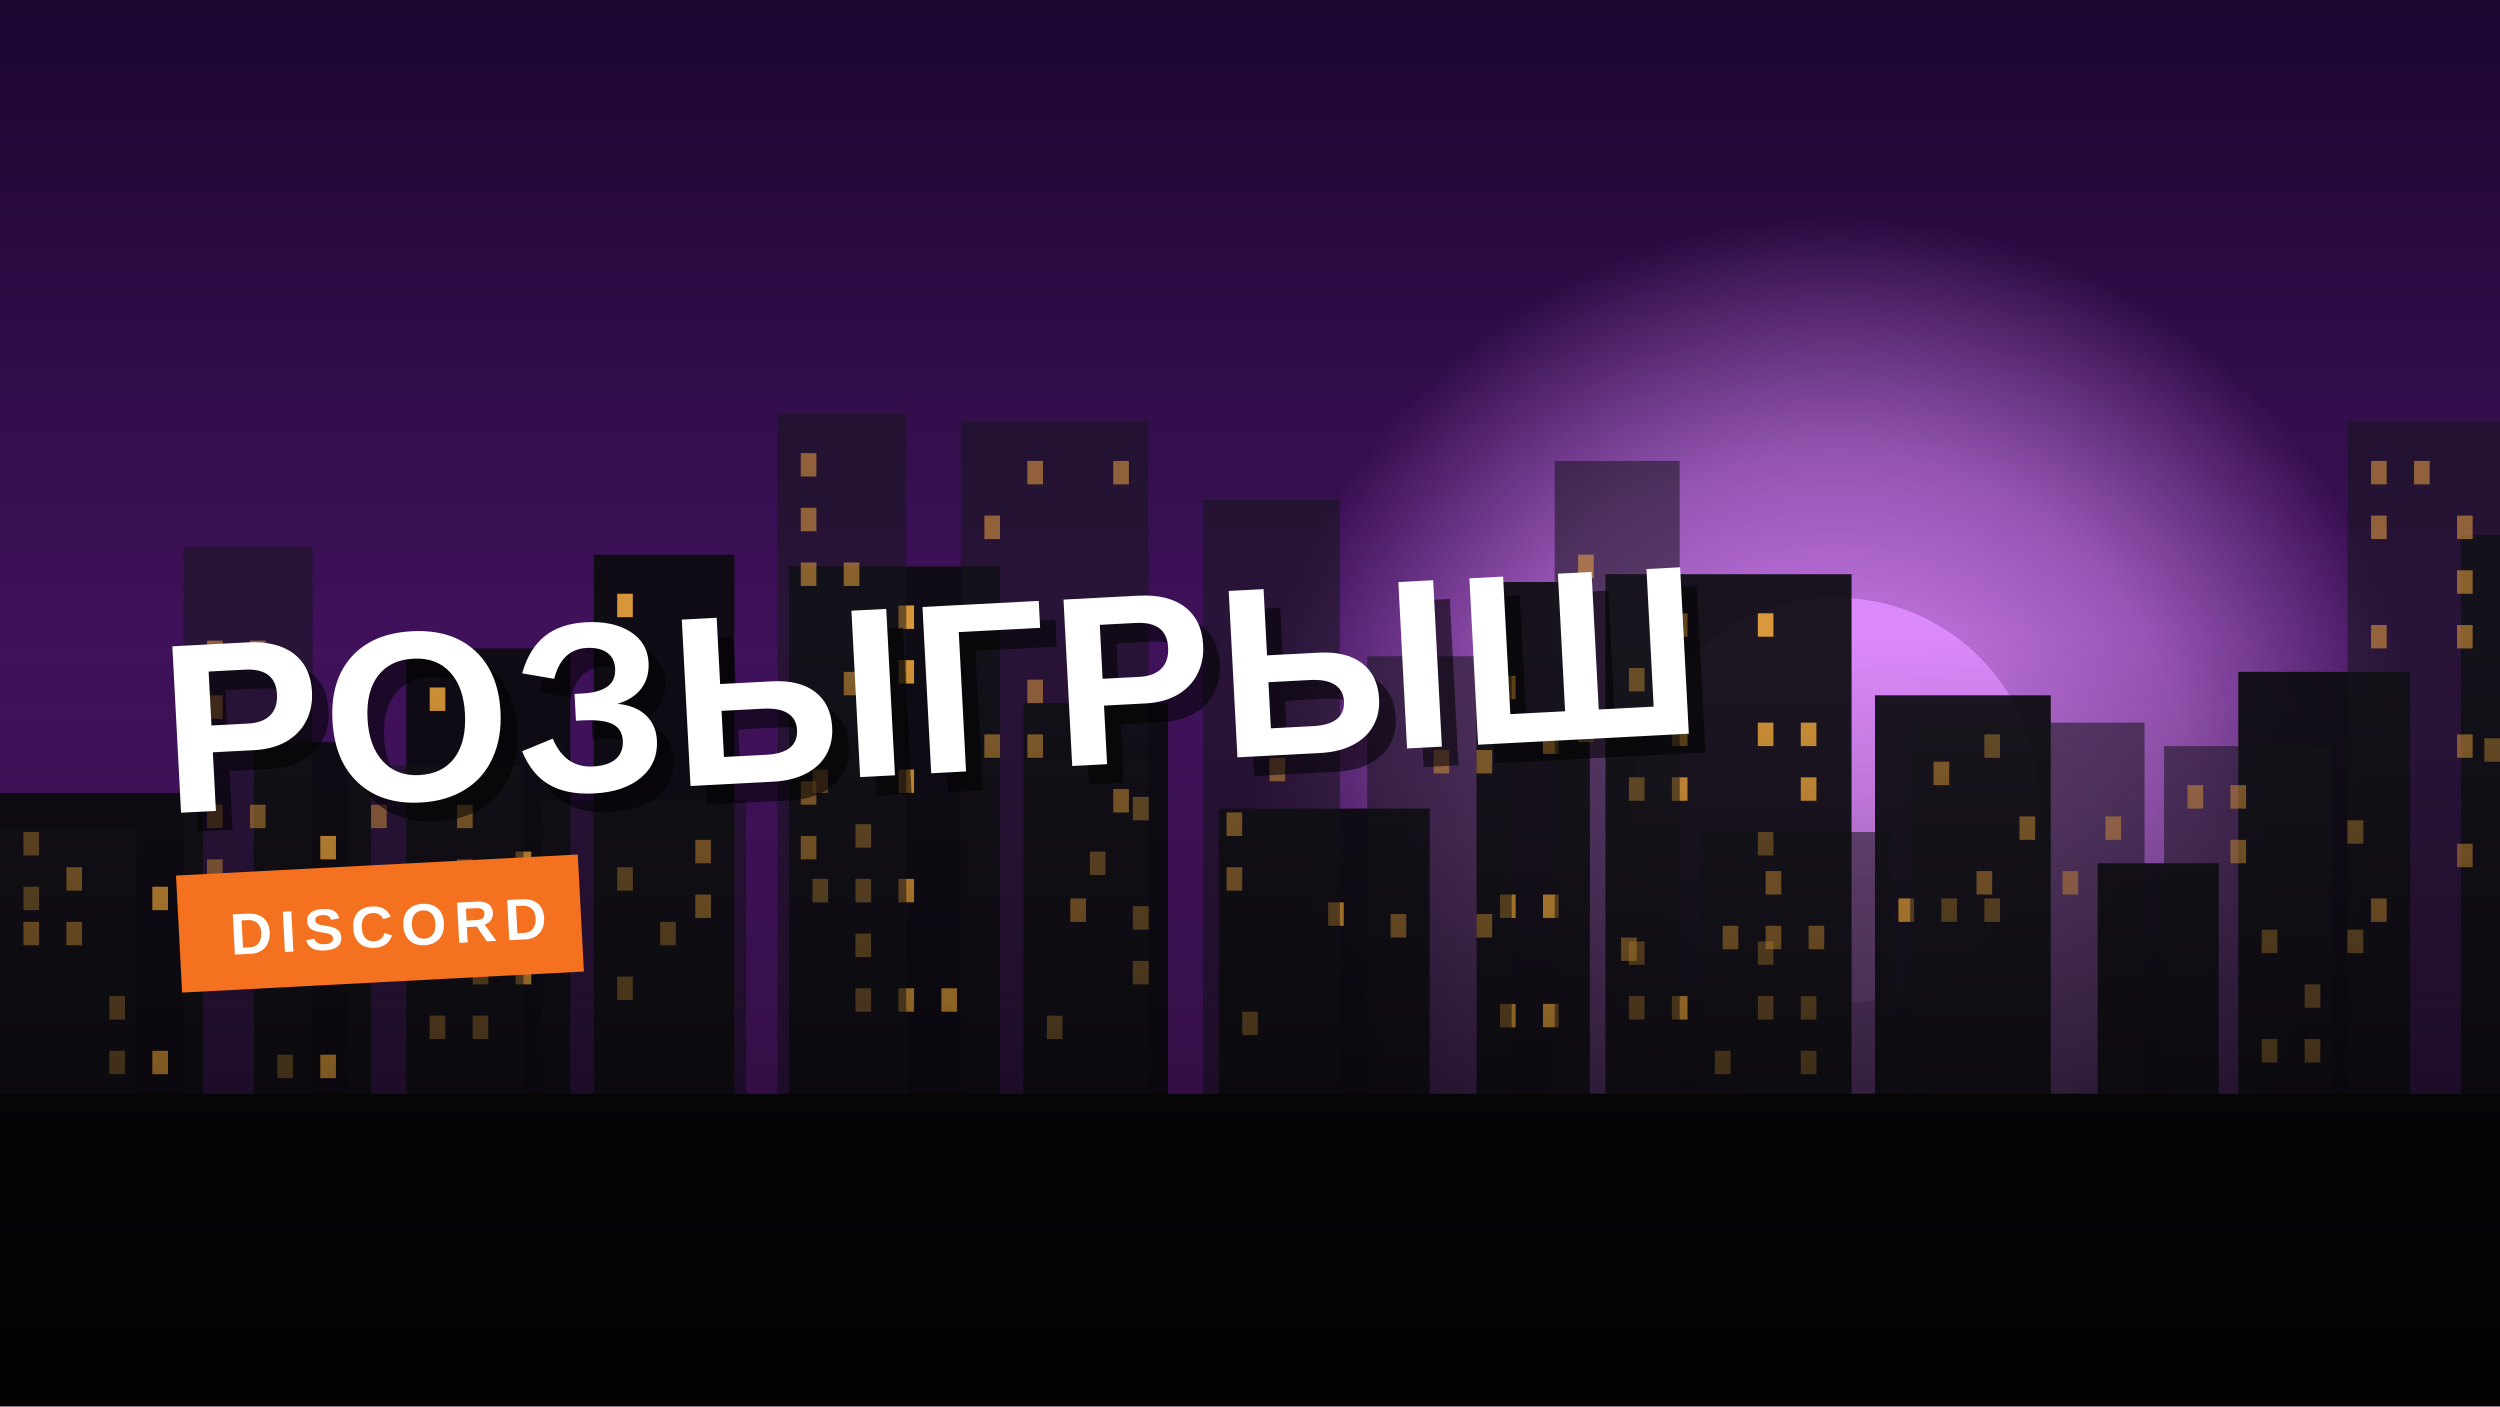
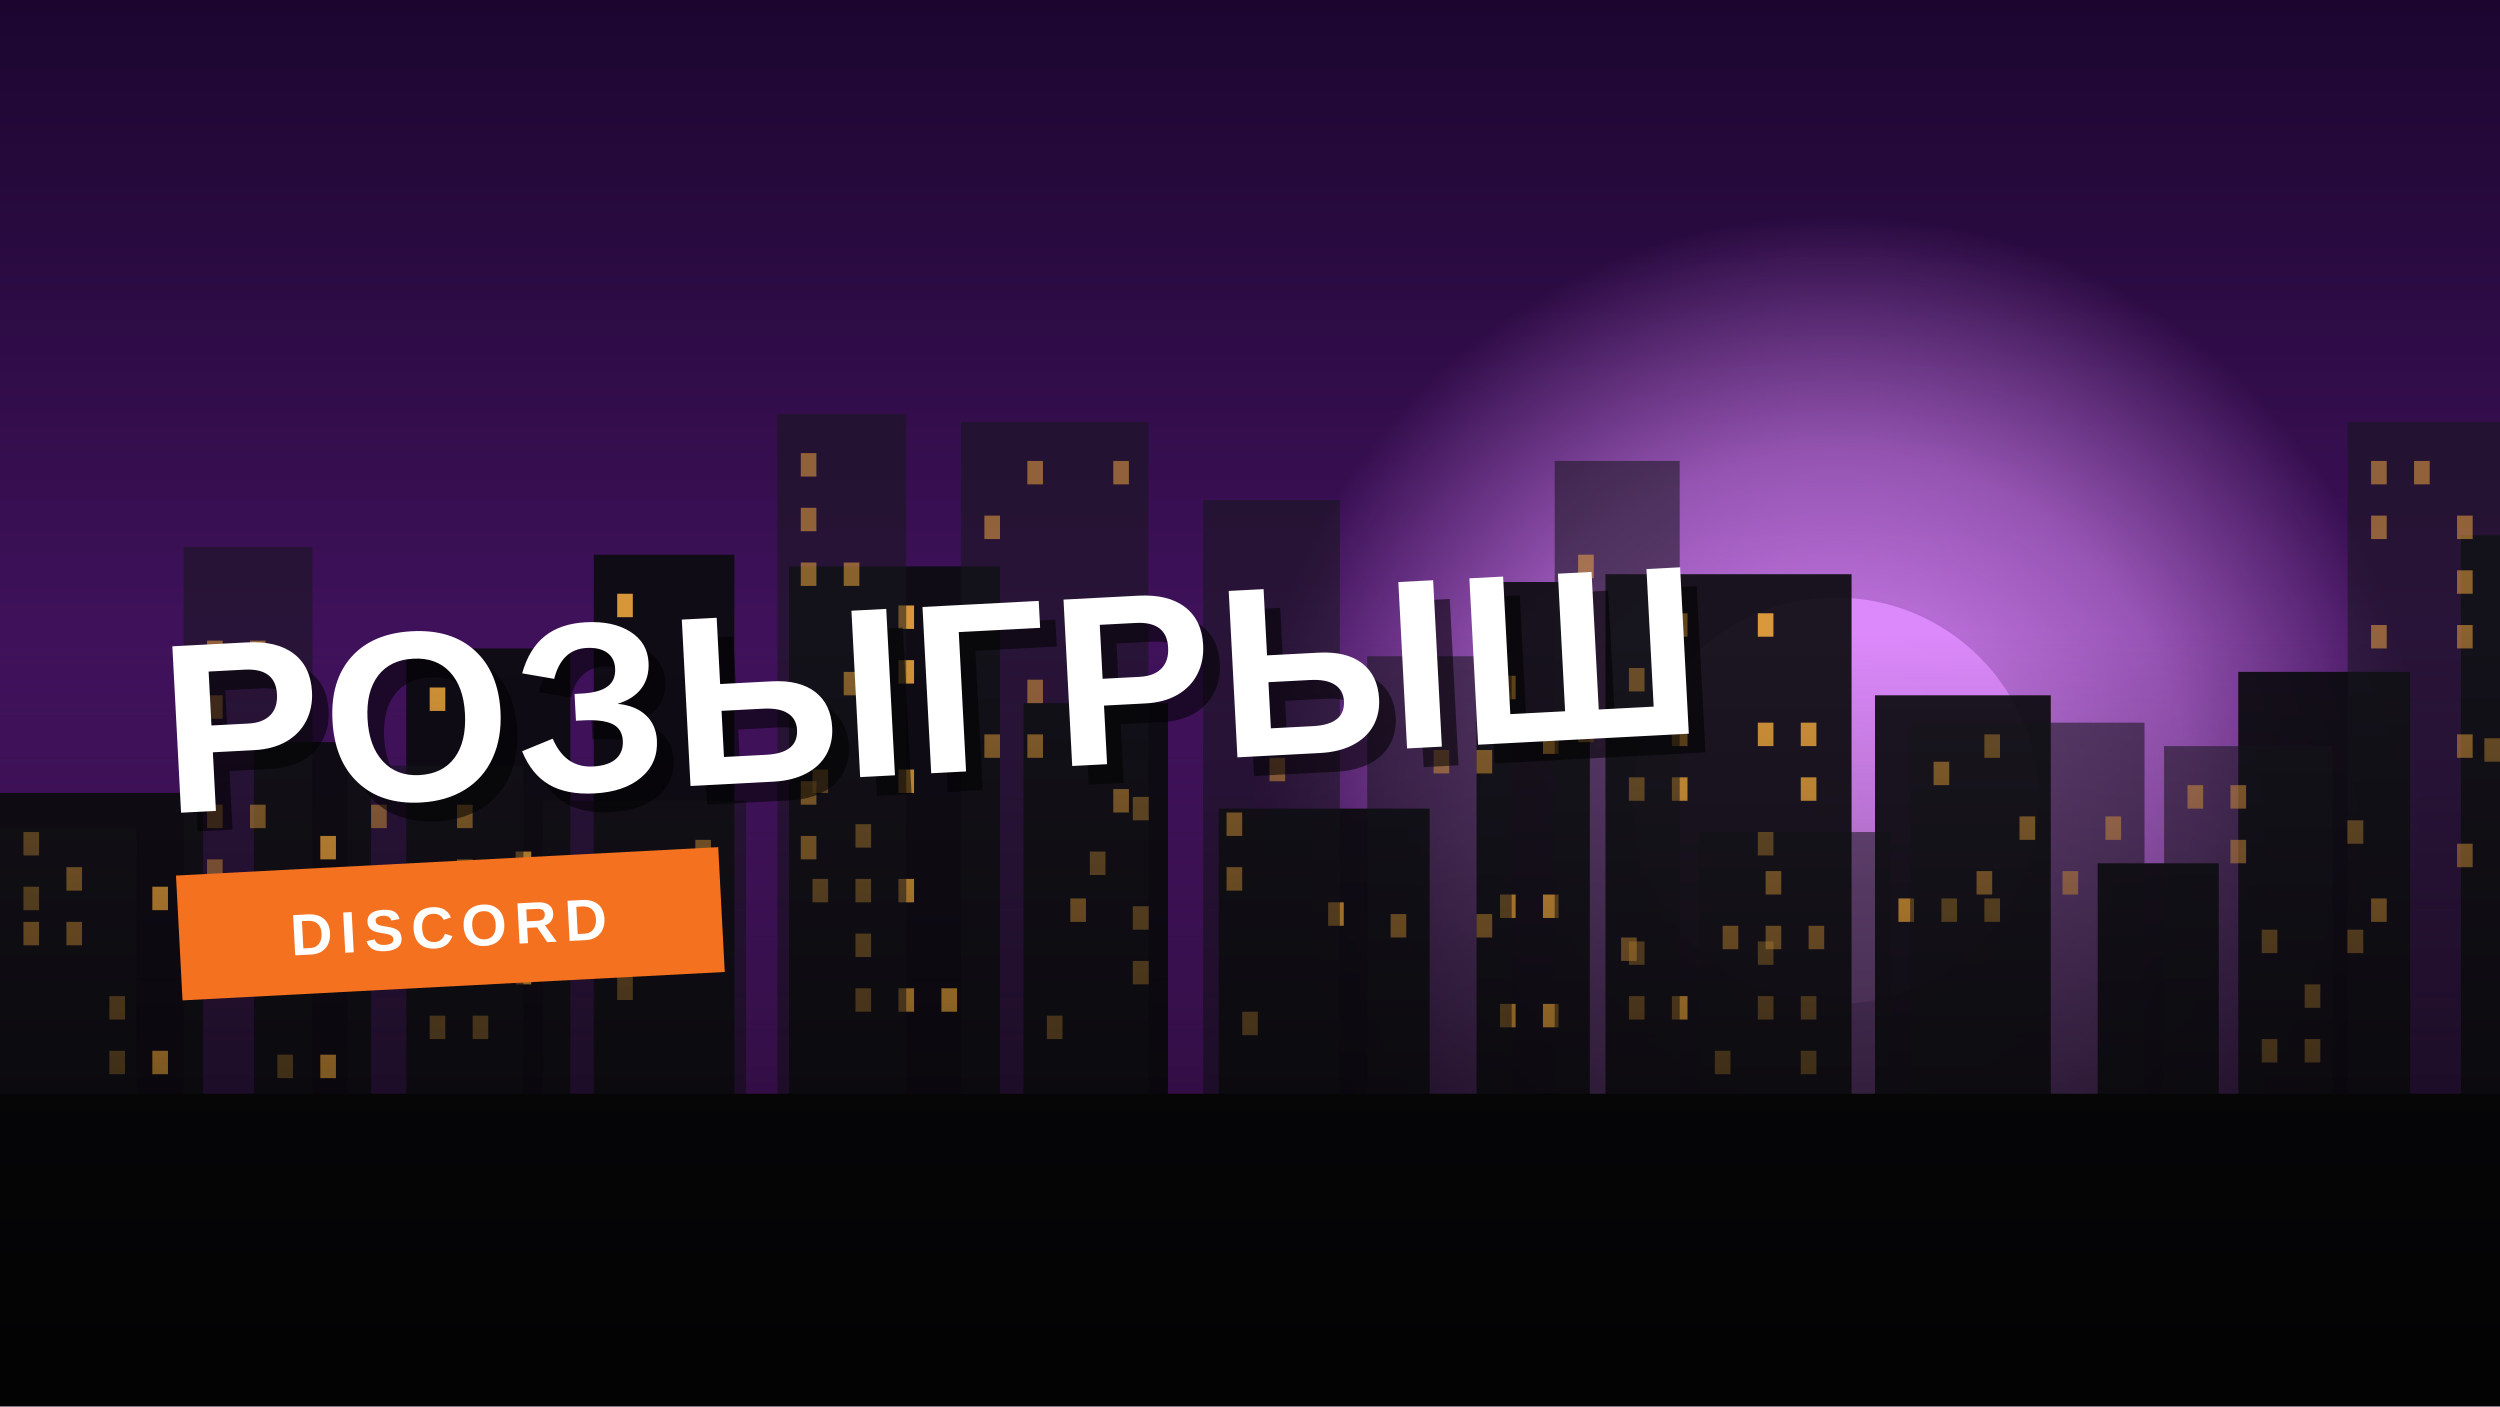
<svg xmlns="http://www.w3.org/2000/svg" viewBox="0 0 640 360">
  <defs>
    <linearGradient id="sky" x1="0" y1="0" x2="0" y2="1">
      <stop offset="0" stop-color="#1c0630" />
      <stop offset="1" stop-color="#6a1f8f" />
    </linearGradient>
    <radialGradient id="sun" cx=".5" cy=".5" r=".5">
      <stop offset="0" stop-color="#e08cff" />
      <stop offset=".6" stop-color="#e08cff" stop-opacity=".55" />
      <stop offset="1" stop-color="#e08cff" stop-opacity="0" />
    </radialGradient>
    <linearGradient id="vig" x1="0" y1="0" x2="0" y2="1">
      <stop offset=".45" stop-color="#000" stop-opacity="0" />
      <stop offset="1" stop-color="#000" stop-opacity=".72" />
    </linearGradient>
  </defs>
  <rect width="640" height="360" fill="url(#sky)" />
  <circle cx="470" cy="205" r="150" fill="url(#sun)" />
  <circle cx="470" cy="205" r="52" fill="#e08cff" opacity=".9" />
  <rect x="0" y="203" width="52" height="142" fill="#0c0c10" opacity="0.92" />
  <rect x="6" y="213" width="4" height="6" fill="#ffb340" opacity="0.828" />
  <rect x="6" y="227" width="4" height="6" fill="#ffb340" opacity="0.828" />
  <rect x="28" y="255" width="4" height="6" fill="#ffb340" opacity="0.828" />
  <rect x="28" y="269" width="4" height="6" fill="#ffb340" opacity="0.828" />
  <rect x="39" y="227" width="4" height="6" fill="#ffb340" opacity="0.828" />
  <rect x="39" y="269" width="4" height="6" fill="#ffb340" opacity="0.828" />
  <rect x="65" y="190" width="30" height="155" fill="#0c0c10" opacity="0.92" />
  <rect x="71" y="228" width="4" height="6" fill="#ffb340" opacity="0.828" />
  <rect x="71" y="270" width="4" height="6" fill="#ffb340" opacity="0.828" />
  <rect x="82" y="214" width="4" height="6" fill="#ffb340" opacity="0.828" />
  <rect x="82" y="270" width="4" height="6" fill="#ffb340" opacity="0.828" />
  <rect x="104" y="166" width="42" height="179" fill="#0c0c10" opacity="0.92" />
  <rect x="110" y="176" width="4" height="6" fill="#ffb340" opacity="0.828" />
  <rect x="110" y="232" width="4" height="6" fill="#ffb340" opacity="0.828" />
  <rect x="110" y="260" width="4" height="6" fill="#ffb340" opacity="0.828" />
  <rect x="121" y="176" width="4" height="6" fill="#ffb340" opacity="0.828" />
  <rect x="121" y="190" width="4" height="6" fill="#ffb340" opacity="0.828" />
  <rect x="121" y="232" width="4" height="6" fill="#ffb340" opacity="0.828" />
  <rect x="121" y="246" width="4" height="6" fill="#ffb340" opacity="0.828" />
  <rect x="121" y="260" width="4" height="6" fill="#ffb340" opacity="0.828" />
  <rect x="132" y="218" width="4" height="6" fill="#ffb340" opacity="0.828" />
  <rect x="132" y="232" width="4" height="6" fill="#ffb340" opacity="0.828" />
  <rect x="132" y="246" width="4" height="6" fill="#ffb340" opacity="0.828" />
  <rect x="152" y="142" width="36" height="203" fill="#0c0c10" opacity="0.92" />
  <rect x="158" y="152" width="4" height="6" fill="#ffb340" opacity="0.828" />
  <rect x="158" y="166" width="4" height="6" fill="#ffb340" opacity="0.828" />
  <rect x="158" y="222" width="4" height="6" fill="#ffb340" opacity="0.828" />
  <rect x="158" y="250" width="4" height="6" fill="#ffb340" opacity="0.828" />
  <rect x="169" y="236" width="4" height="6" fill="#ffb340" opacity="0.828" />
  <rect x="202" y="145" width="54" height="200" fill="#0c0c10" opacity="0.92" />
  <rect x="208" y="183" width="4" height="6" fill="#ffb340" opacity="0.828" />
  <rect x="208" y="197" width="4" height="6" fill="#ffb340" opacity="0.828" />
  <rect x="208" y="225" width="4" height="6" fill="#ffb340" opacity="0.828" />
  <rect x="219" y="211" width="4" height="6" fill="#ffb340" opacity="0.828" />
  <rect x="219" y="225" width="4" height="6" fill="#ffb340" opacity="0.828" />
  <rect x="219" y="239" width="4" height="6" fill="#ffb340" opacity="0.828" />
  <rect x="219" y="253" width="4" height="6" fill="#ffb340" opacity="0.828" />
  <rect x="230" y="155" width="4" height="6" fill="#ffb340" opacity="0.828" />
  <rect x="230" y="169" width="4" height="6" fill="#ffb340" opacity="0.828" />
  <rect x="230" y="197" width="4" height="6" fill="#ffb340" opacity="0.828" />
  <rect x="230" y="225" width="4" height="6" fill="#ffb340" opacity="0.828" />
  <rect x="230" y="253" width="4" height="6" fill="#ffb340" opacity="0.828" />
  <rect x="241" y="253" width="4" height="6" fill="#ffb340" opacity="0.828" />
  <rect x="262" y="180" width="37" height="165" fill="#0c0c10" opacity="0.92" />
  <rect x="268" y="260" width="4" height="6" fill="#ffb340" opacity="0.828" />
  <rect x="279" y="218" width="4" height="6" fill="#ffb340" opacity="0.828" />
  <rect x="290" y="204" width="4" height="6" fill="#ffb340" opacity="0.828" />
  <rect x="290" y="232" width="4" height="6" fill="#ffb340" opacity="0.828" />
  <rect x="290" y="246" width="4" height="6" fill="#ffb340" opacity="0.828" />
  <rect x="312" y="207" width="54" height="138" fill="#0c0c10" opacity="0.92" />
  <rect x="318" y="259" width="4" height="6" fill="#ffb340" opacity="0.828" />
  <rect x="340" y="231" width="4" height="6" fill="#ffb340" opacity="0.828" />
  <rect x="378" y="149" width="29" height="196" fill="#0c0c10" opacity="0.92" />
  <rect x="384" y="173" width="4" height="6" fill="#ffb340" opacity="0.828" />
  <rect x="384" y="229" width="4" height="6" fill="#ffb340" opacity="0.828" />
  <rect x="384" y="257" width="4" height="6" fill="#ffb340" opacity="0.828" />
  <rect x="395" y="187" width="4" height="6" fill="#ffb340" opacity="0.828" />
  <rect x="395" y="229" width="4" height="6" fill="#ffb340" opacity="0.828" />
  <rect x="395" y="257" width="4" height="6" fill="#ffb340" opacity="0.828" />
  <rect x="411" y="147" width="63" height="198" fill="#0c0c10" opacity="0.92" />
  <rect x="417" y="171" width="4" height="6" fill="#ffb340" opacity="0.828" />
  <rect x="417" y="199" width="4" height="6" fill="#ffb340" opacity="0.828" />
  <rect x="417" y="241" width="4" height="6" fill="#ffb340" opacity="0.828" />
  <rect x="417" y="255" width="4" height="6" fill="#ffb340" opacity="0.828" />
  <rect x="428" y="157" width="4" height="6" fill="#ffb340" opacity="0.828" />
  <rect x="428" y="185" width="4" height="6" fill="#ffb340" opacity="0.828" />
  <rect x="428" y="199" width="4" height="6" fill="#ffb340" opacity="0.828" />
  <rect x="428" y="255" width="4" height="6" fill="#ffb340" opacity="0.828" />
  <rect x="439" y="269" width="4" height="6" fill="#ffb340" opacity="0.828" />
  <rect x="450" y="157" width="4" height="6" fill="#ffb340" opacity="0.828" />
  <rect x="450" y="185" width="4" height="6" fill="#ffb340" opacity="0.828" />
  <rect x="450" y="213" width="4" height="6" fill="#ffb340" opacity="0.828" />
  <rect x="450" y="241" width="4" height="6" fill="#ffb340" opacity="0.828" />
  <rect x="450" y="255" width="4" height="6" fill="#ffb340" opacity="0.828" />
  <rect x="461" y="185" width="4" height="6" fill="#ffb340" opacity="0.828" />
  <rect x="461" y="199" width="4" height="6" fill="#ffb340" opacity="0.828" />
  <rect x="461" y="255" width="4" height="6" fill="#ffb340" opacity="0.828" />
  <rect x="461" y="269" width="4" height="6" fill="#ffb340" opacity="0.828" />
  <rect x="480" y="178" width="45" height="167" fill="#0c0c10" opacity="0.92" />
  <rect x="486" y="230" width="4" height="6" fill="#ffb340" opacity="0.828" />
  <rect x="497" y="230" width="4" height="6" fill="#ffb340" opacity="0.828" />
  <rect x="508" y="188" width="4" height="6" fill="#ffb340" opacity="0.828" />
  <rect x="508" y="230" width="4" height="6" fill="#ffb340" opacity="0.828" />
  <rect x="537" y="221" width="31" height="124" fill="#0c0c10" opacity="0.92" />
  <rect x="573" y="172" width="44" height="173" fill="#0c0c10" opacity="0.92" />
  <rect x="579" y="238" width="4" height="6" fill="#ffb340" opacity="0.828" />
  <rect x="579" y="266" width="4" height="6" fill="#ffb340" opacity="0.828" />
  <rect x="590" y="252" width="4" height="6" fill="#ffb340" opacity="0.828" />
  <rect x="590" y="266" width="4" height="6" fill="#ffb340" opacity="0.828" />
  <rect x="601" y="210" width="4" height="6" fill="#ffb340" opacity="0.828" />
  <rect x="601" y="238" width="4" height="6" fill="#ffb340" opacity="0.828" />
  <rect x="630" y="137" width="31" height="208" fill="#0c0c10" opacity="0.92" />
  <rect x="636" y="189" width="4" height="6" fill="#ffb340" opacity="0.828" />
  <rect x="647" y="189" width="4" height="6" fill="#ffb340" opacity="0.828" />
  <rect x="647" y="259" width="4" height="6" fill="#ffb340" opacity="0.828" />
  <rect x="0" y="212" width="35" height="103" fill="#16161c" opacity="0.55" />
  <rect x="6" y="236" width="4" height="6" fill="#ffb340" opacity="0.495" />
  <rect x="17" y="222" width="4" height="6" fill="#ffb340" opacity="0.495" />
  <rect x="17" y="236" width="4" height="6" fill="#ffb340" opacity="0.495" />
  <rect x="47" y="140" width="33" height="175" fill="#16161c" opacity="0.55" />
  <rect x="53" y="164" width="4" height="6" fill="#ffb340" opacity="0.495" />
  <rect x="53" y="178" width="4" height="6" fill="#ffb340" opacity="0.495" />
  <rect x="53" y="206" width="4" height="6" fill="#ffb340" opacity="0.495" />
  <rect x="53" y="220" width="4" height="6" fill="#ffb340" opacity="0.495" />
  <rect x="64" y="164" width="4" height="6" fill="#ffb340" opacity="0.495" />
  <rect x="64" y="206" width="4" height="6" fill="#ffb340" opacity="0.495" />
  <rect x="89" y="196" width="45" height="119" fill="#16161c" opacity="0.55" />
  <rect x="95" y="206" width="4" height="6" fill="#ffb340" opacity="0.495" />
  <rect x="95" y="234" width="4" height="6" fill="#ffb340" opacity="0.495" />
  <rect x="117" y="206" width="4" height="6" fill="#ffb340" opacity="0.495" />
  <rect x="117" y="220" width="4" height="6" fill="#ffb340" opacity="0.495" />
  <rect x="139" y="205" width="52" height="110" fill="#16161c" opacity="0.55" />
  <rect x="178" y="215" width="4" height="6" fill="#ffb340" opacity="0.495" />
  <rect x="178" y="229" width="4" height="6" fill="#ffb340" opacity="0.495" />
  <rect x="199" y="106" width="33" height="209" fill="#16161c" opacity="0.55" />
  <rect x="205" y="116" width="4" height="6" fill="#ffb340" opacity="0.495" />
  <rect x="205" y="130" width="4" height="6" fill="#ffb340" opacity="0.495" />
  <rect x="205" y="144" width="4" height="6" fill="#ffb340" opacity="0.495" />
  <rect x="205" y="200" width="4" height="6" fill="#ffb340" opacity="0.495" />
  <rect x="205" y="214" width="4" height="6" fill="#ffb340" opacity="0.495" />
  <rect x="216" y="144" width="4" height="6" fill="#ffb340" opacity="0.495" />
  <rect x="216" y="172" width="4" height="6" fill="#ffb340" opacity="0.495" />
  <rect x="246" y="108" width="48" height="207" fill="#16161c" opacity="0.55" />
  <rect x="252" y="132" width="4" height="6" fill="#ffb340" opacity="0.495" />
  <rect x="252" y="188" width="4" height="6" fill="#ffb340" opacity="0.495" />
  <rect x="263" y="118" width="4" height="6" fill="#ffb340" opacity="0.495" />
  <rect x="263" y="174" width="4" height="6" fill="#ffb340" opacity="0.495" />
  <rect x="263" y="188" width="4" height="6" fill="#ffb340" opacity="0.495" />
  <rect x="274" y="174" width="4" height="6" fill="#ffb340" opacity="0.495" />
  <rect x="274" y="230" width="4" height="6" fill="#ffb340" opacity="0.495" />
  <rect x="285" y="118" width="4" height="6" fill="#ffb340" opacity="0.495" />
  <rect x="285" y="202" width="4" height="6" fill="#ffb340" opacity="0.495" />
  <rect x="308" y="128" width="35" height="187" fill="#16161c" opacity="0.55" />
  <rect x="314" y="208" width="4" height="6" fill="#ffb340" opacity="0.495" />
  <rect x="314" y="222" width="4" height="6" fill="#ffb340" opacity="0.495" />
  <rect x="325" y="194" width="4" height="6" fill="#ffb340" opacity="0.495" />
  <rect x="350" y="168" width="37" height="147" fill="#16161c" opacity="0.55" />
  <rect x="356" y="234" width="4" height="6" fill="#ffb340" opacity="0.495" />
  <rect x="367" y="192" width="4" height="6" fill="#ffb340" opacity="0.495" />
  <rect x="378" y="192" width="4" height="6" fill="#ffb340" opacity="0.495" />
  <rect x="378" y="234" width="4" height="6" fill="#ffb340" opacity="0.495" />
  <rect x="398" y="118" width="32" height="197" fill="#16161c" opacity="0.55" />
  <rect x="404" y="142" width="4" height="6" fill="#ffb340" opacity="0.495" />
  <rect x="404" y="184" width="4" height="6" fill="#ffb340" opacity="0.495" />
  <rect x="415" y="240" width="4" height="6" fill="#ffb340" opacity="0.495" />
  <rect x="435" y="213" width="49" height="102" fill="#16161c" opacity="0.55" />
  <rect x="441" y="237" width="4" height="6" fill="#ffb340" opacity="0.495" />
  <rect x="452" y="223" width="4" height="6" fill="#ffb340" opacity="0.495" />
  <rect x="452" y="237" width="4" height="6" fill="#ffb340" opacity="0.495" />
  <rect x="463" y="237" width="4" height="6" fill="#ffb340" opacity="0.495" />
  <rect x="489" y="185" width="60" height="130" fill="#16161c" opacity="0.55" />
  <rect x="495" y="195" width="4" height="6" fill="#ffb340" opacity="0.495" />
  <rect x="506" y="223" width="4" height="6" fill="#ffb340" opacity="0.495" />
  <rect x="517" y="209" width="4" height="6" fill="#ffb340" opacity="0.495" />
  <rect x="528" y="223" width="4" height="6" fill="#ffb340" opacity="0.495" />
  <rect x="539" y="209" width="4" height="6" fill="#ffb340" opacity="0.495" />
  <rect x="554" y="191" width="43" height="124" fill="#16161c" opacity="0.55" />
  <rect x="560" y="201" width="4" height="6" fill="#ffb340" opacity="0.495" />
  <rect x="571" y="201" width="4" height="6" fill="#ffb340" opacity="0.495" />
  <rect x="571" y="215" width="4" height="6" fill="#ffb340" opacity="0.495" />
  <rect x="601" y="108" width="62" height="207" fill="#16161c" opacity="0.55" />
  <rect x="607" y="118" width="4" height="6" fill="#ffb340" opacity="0.495" />
  <rect x="607" y="132" width="4" height="6" fill="#ffb340" opacity="0.495" />
  <rect x="607" y="160" width="4" height="6" fill="#ffb340" opacity="0.495" />
  <rect x="607" y="230" width="4" height="6" fill="#ffb340" opacity="0.495" />
  <rect x="618" y="118" width="4" height="6" fill="#ffb340" opacity="0.495" />
  <rect x="629" y="132" width="4" height="6" fill="#ffb340" opacity="0.495" />
  <rect x="629" y="146" width="4" height="6" fill="#ffb340" opacity="0.495" />
  <rect x="629" y="160" width="4" height="6" fill="#ffb340" opacity="0.495" />
  <rect x="629" y="188" width="4" height="6" fill="#ffb340" opacity="0.495" />
  <rect x="629" y="216" width="4" height="6" fill="#ffb340" opacity="0.495" />
  <rect x="640" y="146" width="4" height="6" fill="#ffb340" opacity="0.495" />
  <rect x="640" y="188" width="4" height="6" fill="#ffb340" opacity="0.495" />
  <rect x="640" y="202" width="4" height="6" fill="#ffb340" opacity="0.495" />
  <rect x="651" y="160" width="4" height="6" fill="#ffb340" opacity="0.495" />
  <rect x="651" y="174" width="4" height="6" fill="#ffb340" opacity="0.495" />
  <rect x="651" y="230" width="4" height="6" fill="#ffb340" opacity="0.495" />
  <rect y="280" width="640" height="80" fill="#0a0a0d" />
  <rect width="640" height="360" fill="url(#vig)" />
  <g transform="rotate(-3 200 200)" font-family="Arial Black, Arial">
    <text x="42" y="200" font-size="62" font-weight="900" fill="#000" opacity=".55" letter-spacing="1" transform="translate(4 5)">РОЗЫГРЫШ</text>
    <text x="42" y="200" font-size="62" font-weight="900" fill="#ffffff" letter-spacing="1">РОЗЫГРЫШ</text>
-     <rect x="44" y="216" width="103" height="30" fill="#f4711f" />
-     <text x="57" y="237" font-size="15" font-weight="900" fill="#fff" letter-spacing="2">DISCORD</text>
+     <rect x="44" y="216" width="139" height="32" fill="#f4711f" />
+     <text x="113" y="238" text-anchor="middle" font-size="15" font-weight="900" fill="#fff" letter-spacing="2">DISCORD</text>
  </g>
</svg>
